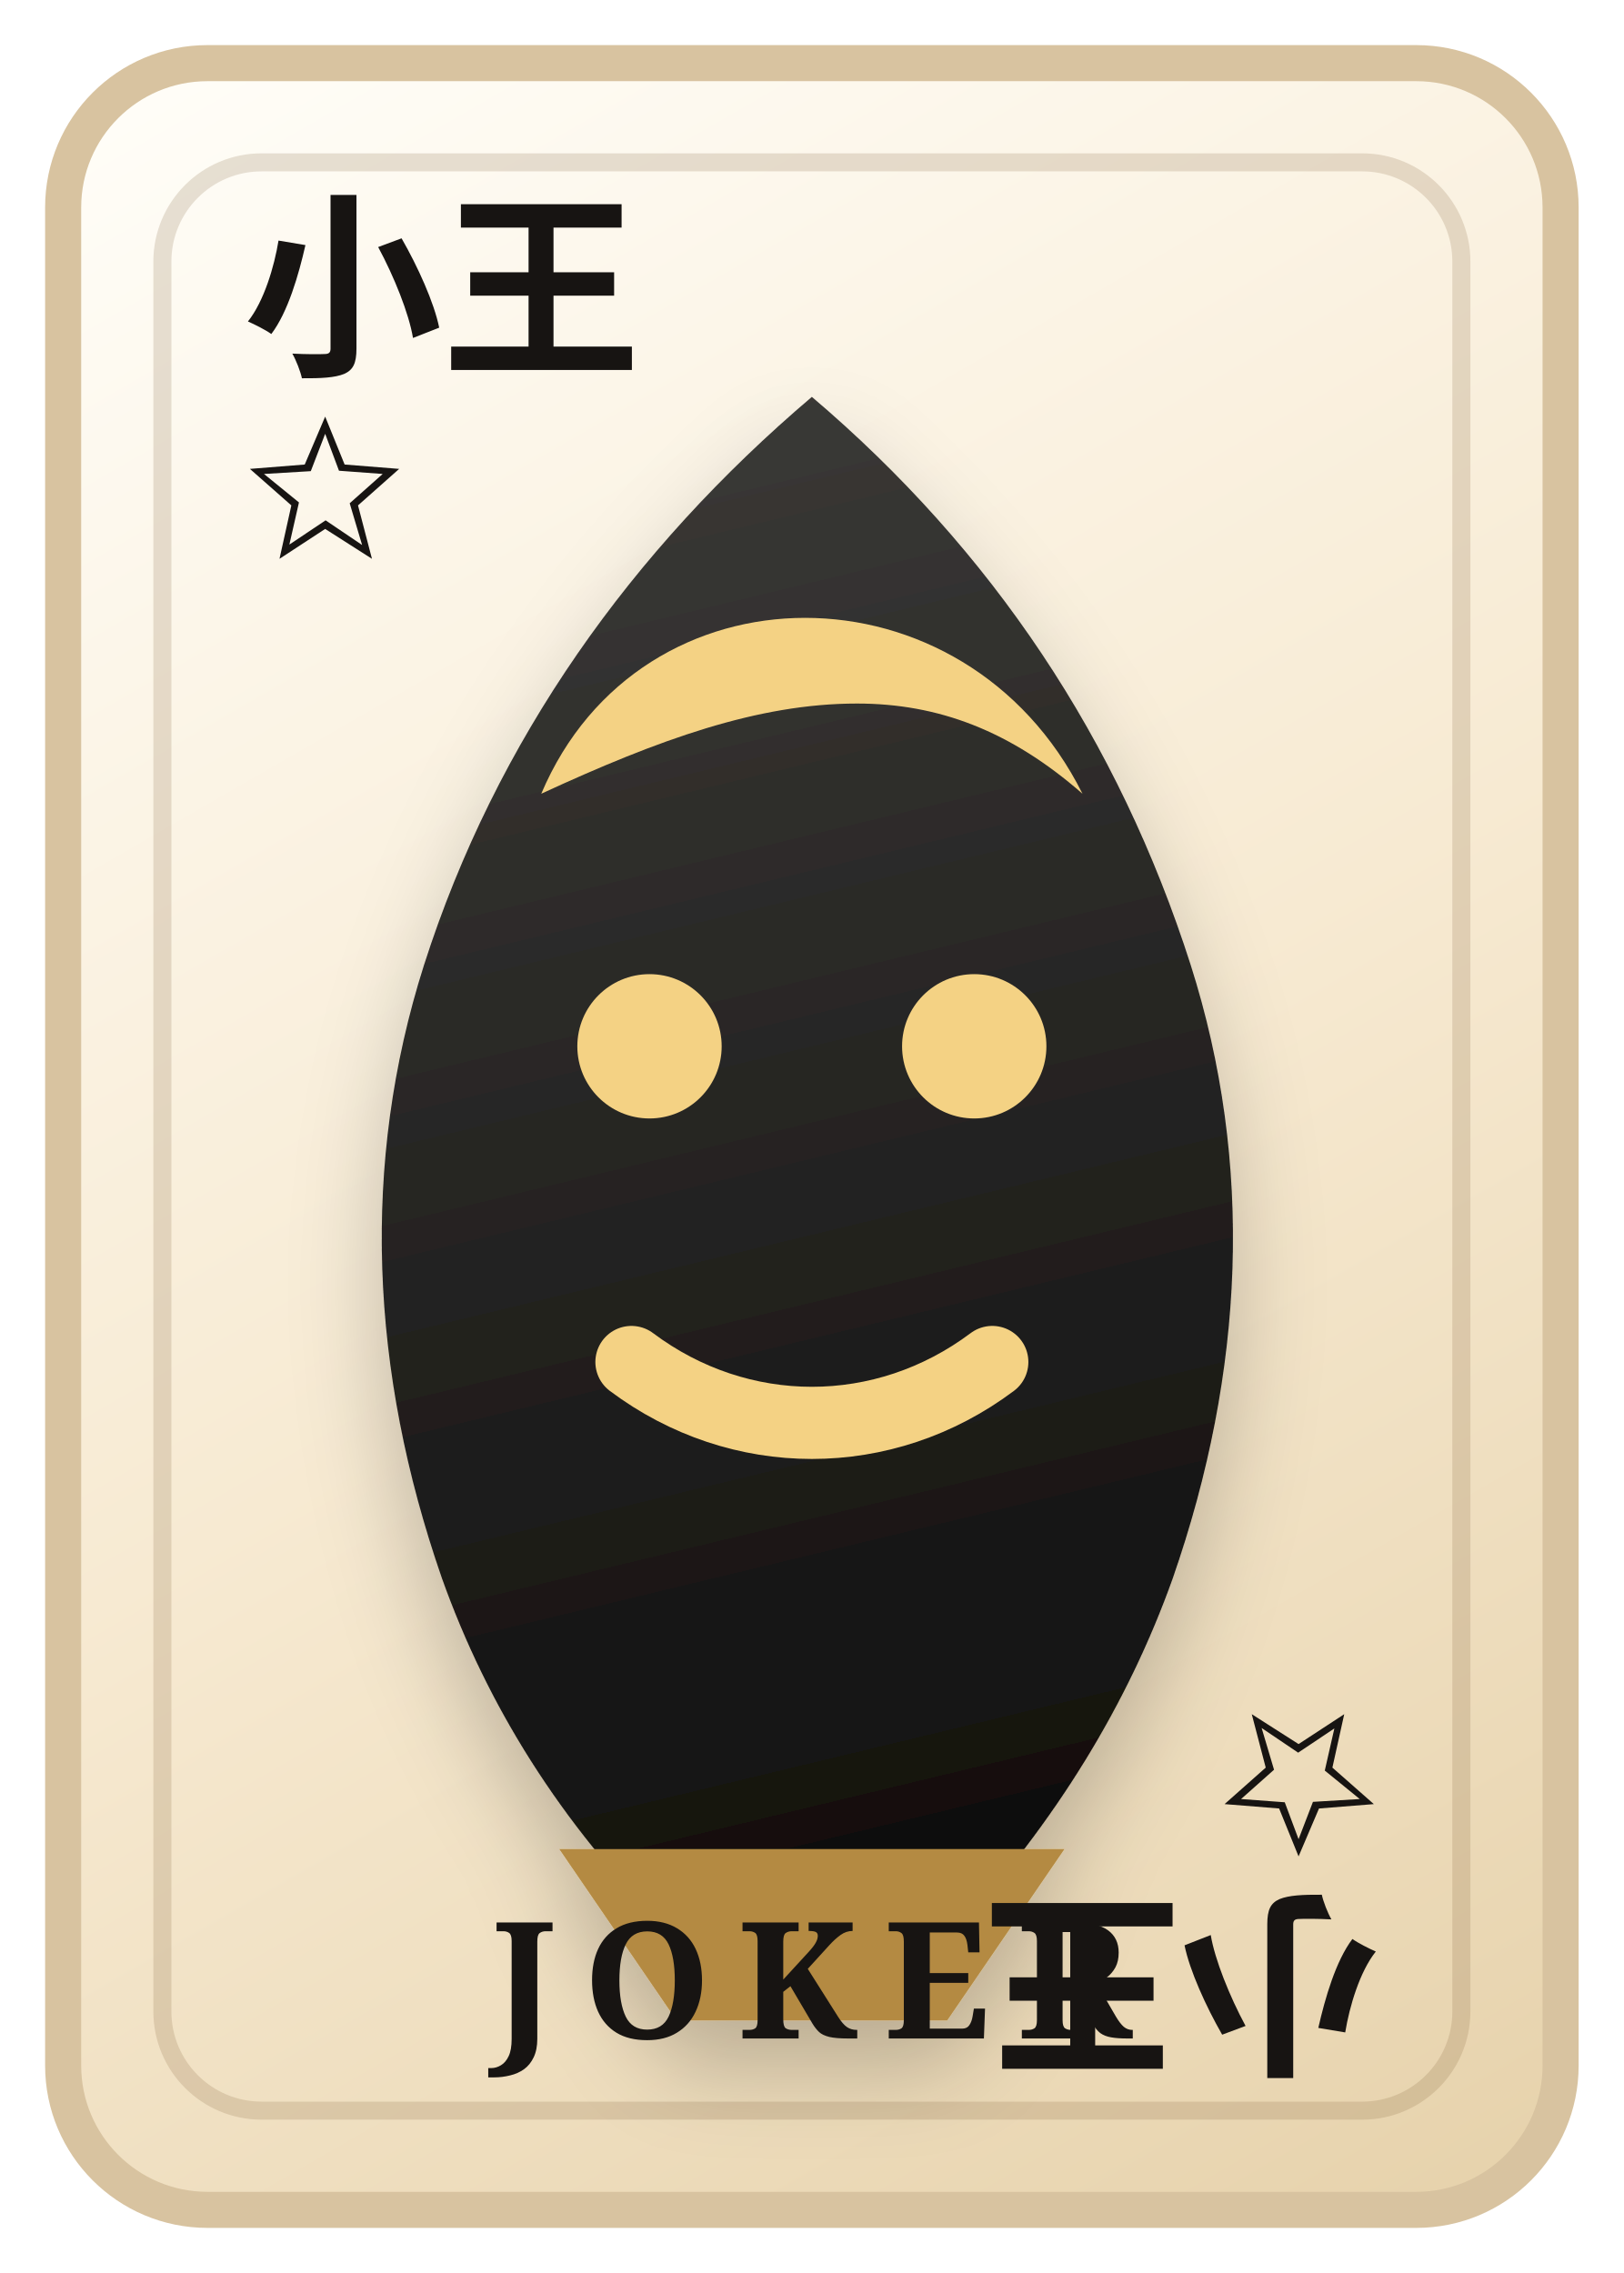
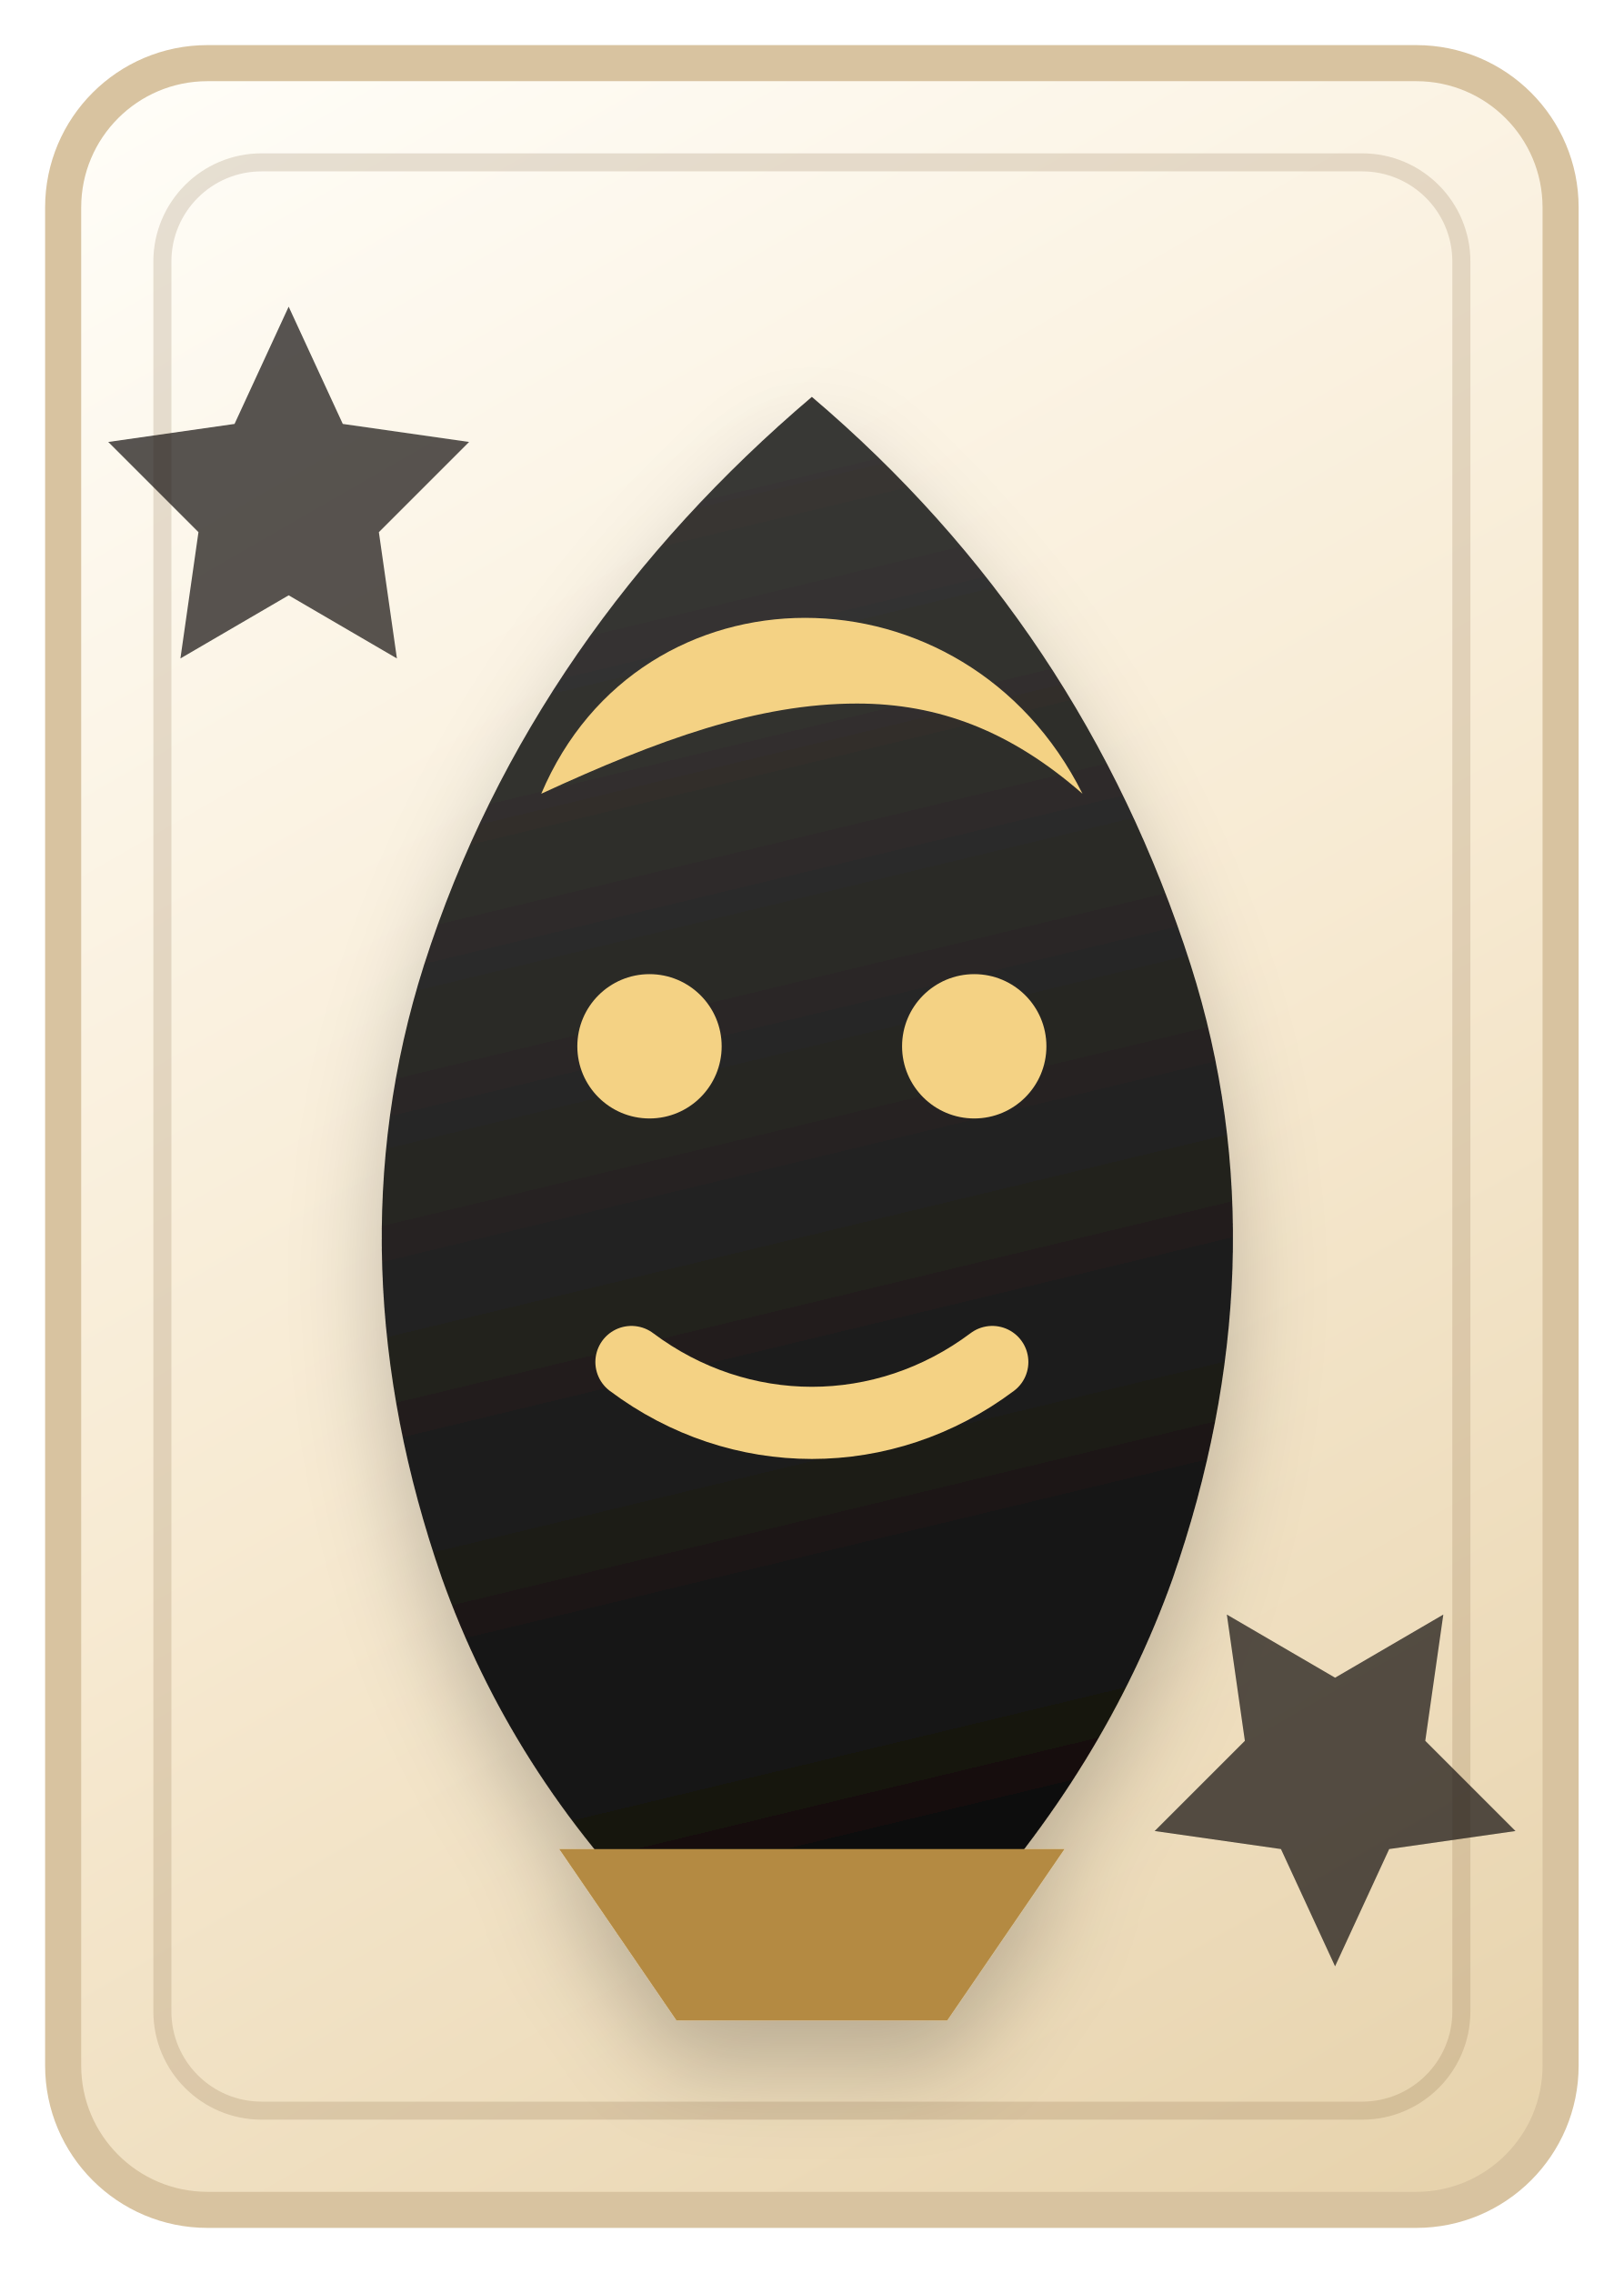
<svg xmlns="http://www.w3.org/2000/svg" viewBox="0 0 180 252" role="img" aria-label="小王">
  <defs>
    <linearGradient id="paper" x1="22" y1="8" x2="158" y2="244" gradientUnits="userSpaceOnUse">
      <stop offset="0" stop-color="#fffdf7" />
      <stop offset=".52" stop-color="#f7ead2" />
      <stop offset="1" stop-color="#e7d3ad" />
    </linearGradient>
    <linearGradient id="ink" x1="76" y1="42" x2="116" y2="208" gradientUnits="userSpaceOnUse">
      <stop offset="0" stop-color="#3b3a37" />
      <stop offset="1" stop-color="#0f0e0d" />
    </linearGradient>
    <filter id="shadow" x="-20%" y="-20%" width="140%" height="140%">
      <feDropShadow dx="0" dy="5" stdDeviation="5" flood-color="#000" flood-opacity=".22" />
    </filter>
  </defs>
  <rect x="7" y="7" width="166" height="238" rx="16" fill="url(#paper)" stroke="#d8c3a0" stroke-width="4" />
  <rect x="18" y="18" width="144" height="216" rx="11" fill="none" stroke="#7e5b35" stroke-opacity=".18" stroke-width="2" />
-   <text x="27" y="40" fill="#171412" font-family="Georgia, serif" font-size="22" font-weight="800">小王</text>
-   <text x="27" y="62" fill="#171412" font-family="Georgia, serif" font-size="22">☆</text>
+   <path d="M32 34 38 47l14 2-10 10 2 14-12-7-12 7 2-14-10-10 14-2 6-13Z" fill="#171412" opacity=".72" />
  <g filter="url(#shadow)">
    <path d="M90 44c20 17 34 38 42 63 7 22 6 45-2 68-5 14-13 27-24 39H74c-12-12-20-25-25-39-8-23-9-46-2-68 8-25 23-46 43-63Z" fill="url(#ink)" />
    <path d="M60 88c11-26 47-26 60 0-8-7-16-10-25-10-11 0-22 4-35 10Z" fill="#f4d284" />
    <circle cx="72" cy="116" r="8" fill="#f4d284" />
    <circle cx="108" cy="116" r="8" fill="#f4d284" />
    <path d="M70 151c12 9 28 9 40 0" fill="none" stroke="#f4d284" stroke-width="8" stroke-linecap="round" />
    <path d="M62 205h56l-13 19H75l-13-19Z" fill="#b48a42" />
  </g>
-   <text x="90" y="226" text-anchor="middle" fill="#171412" font-family="Georgia, serif" font-size="18" font-weight="900" letter-spacing="3">JOKER</text>
  <g transform="rotate(180 90 126)">
-     <text x="27" y="40" fill="#171412" font-family="Georgia, serif" font-size="22" font-weight="800">小王</text>
-     <text x="27" y="62" fill="#171412" font-family="Georgia, serif" font-size="22">☆</text>
+     <path d="M32 34 38 47l14 2-10 10 2 14-12-7-12 7 2-14-10-10 14-2 6-13Z" fill="#171412" opacity=".72" />
  </g>
</svg>
